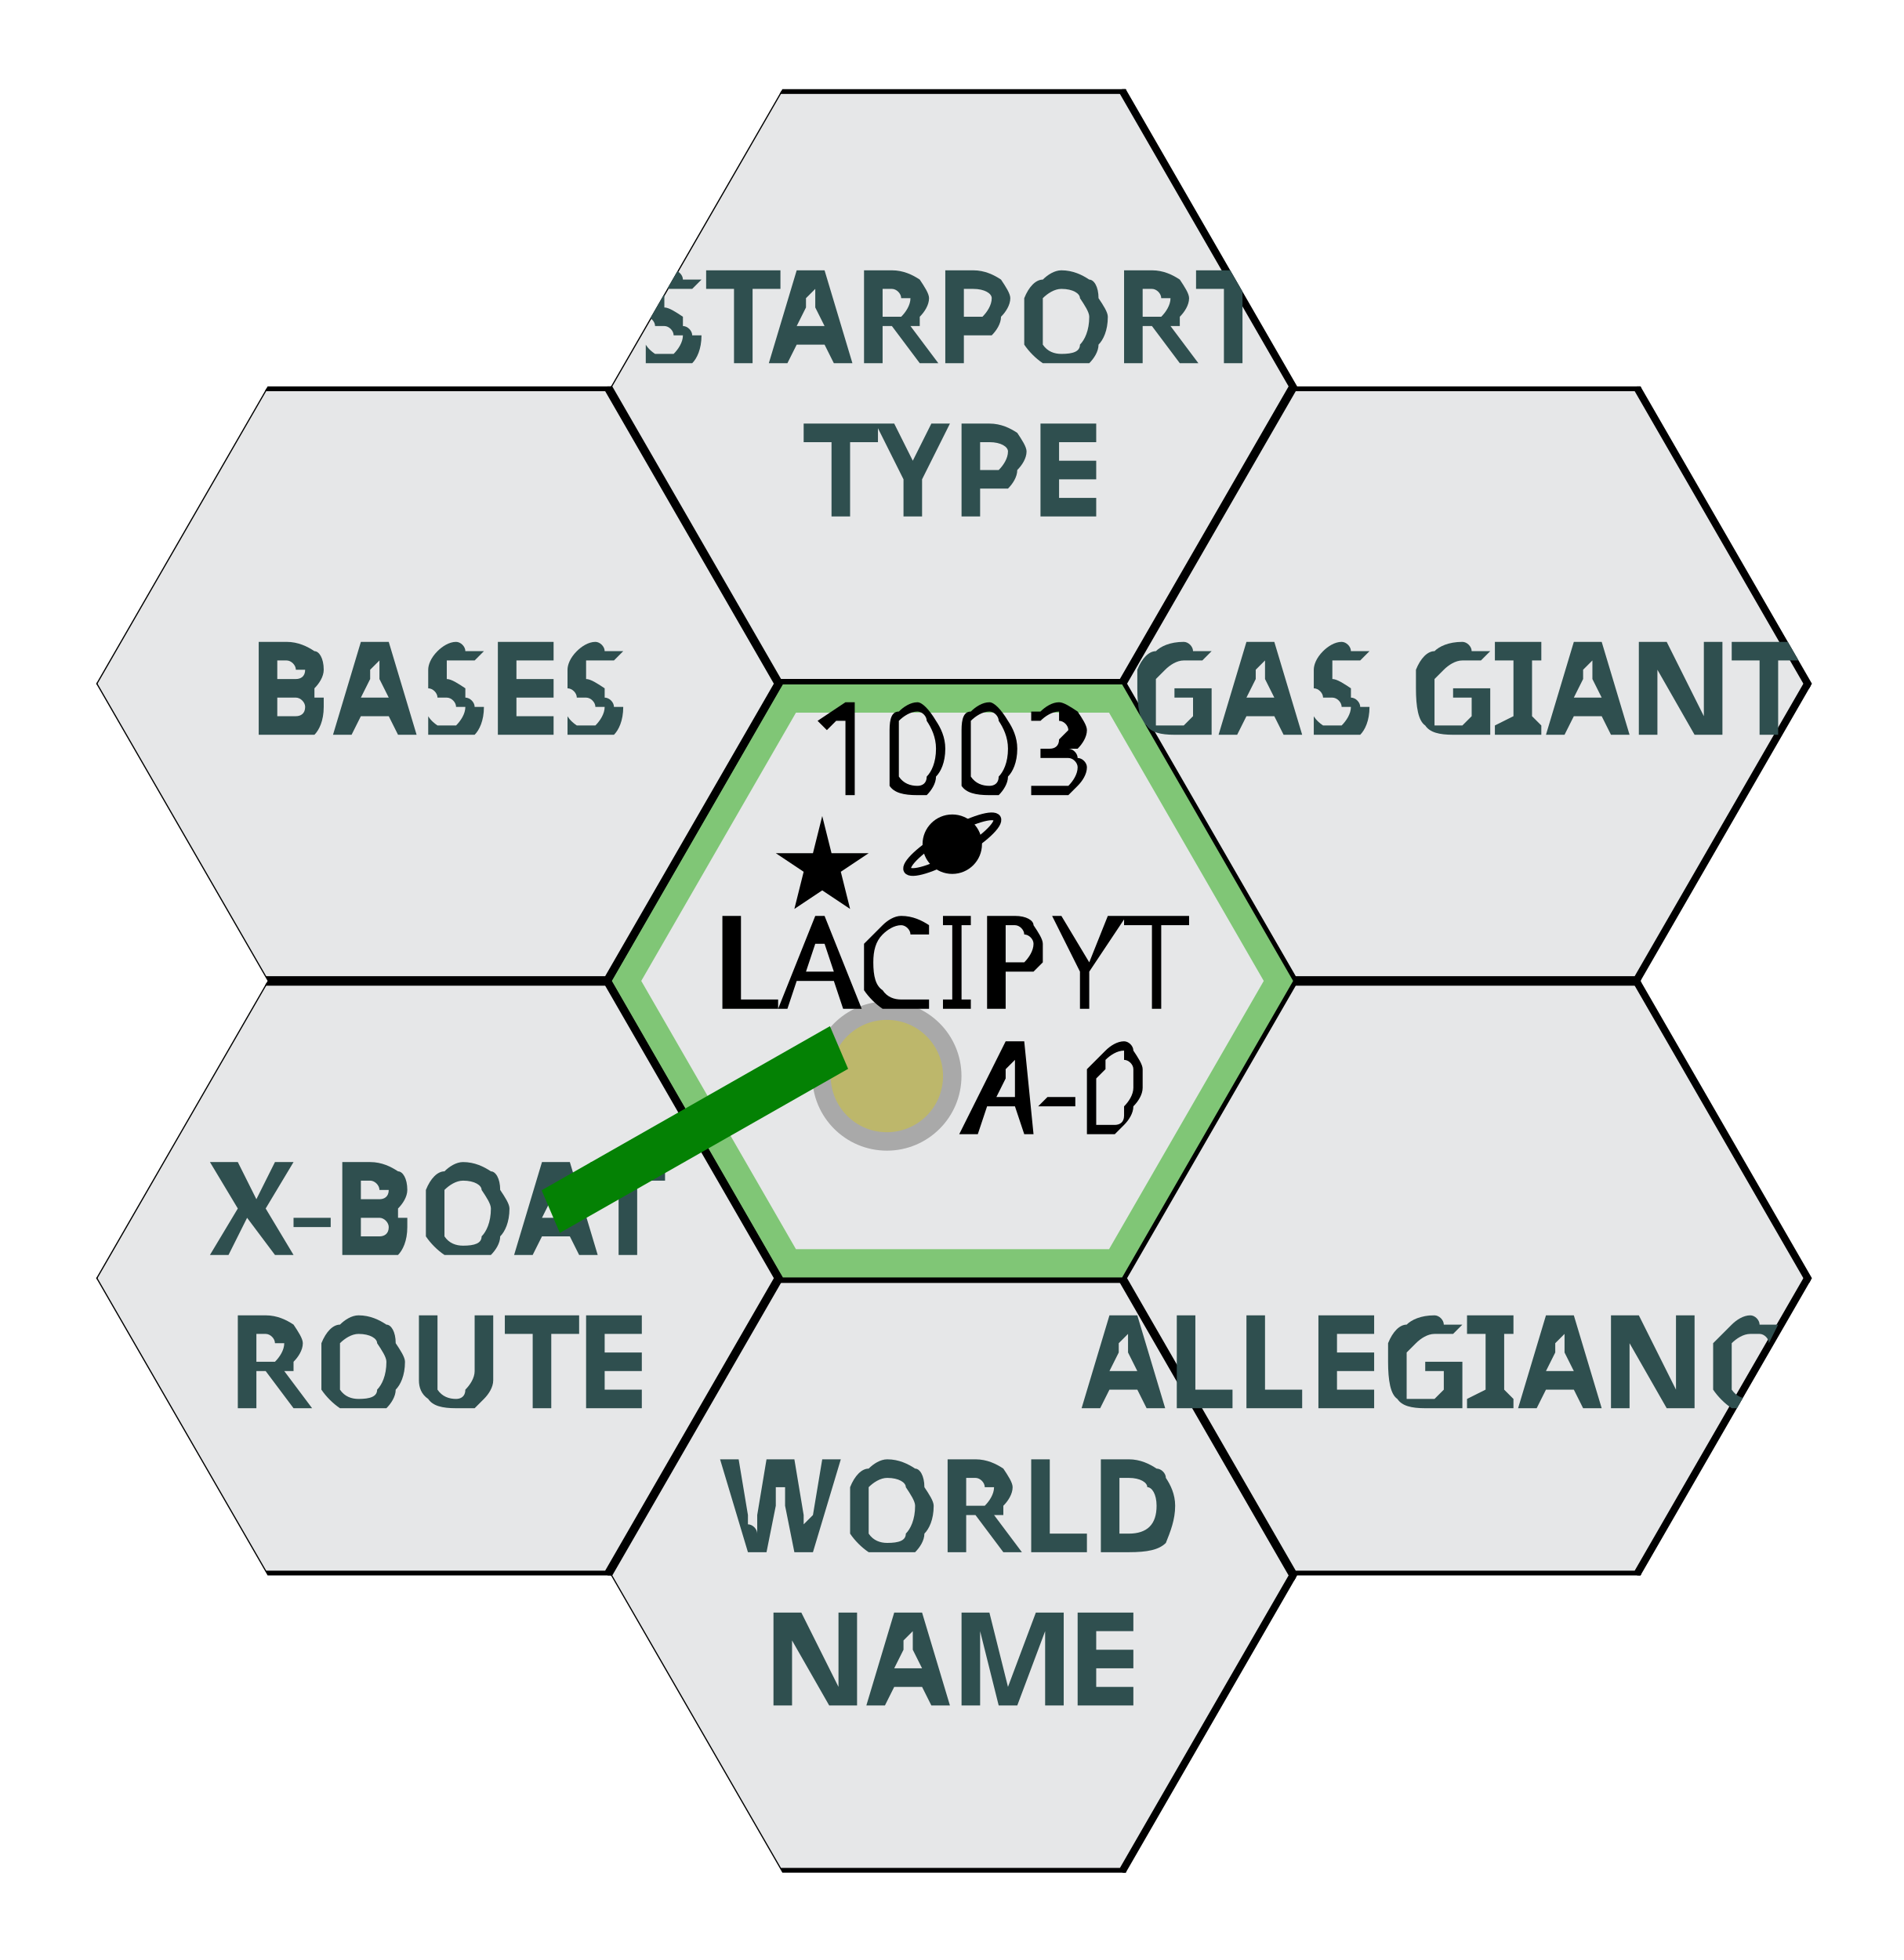
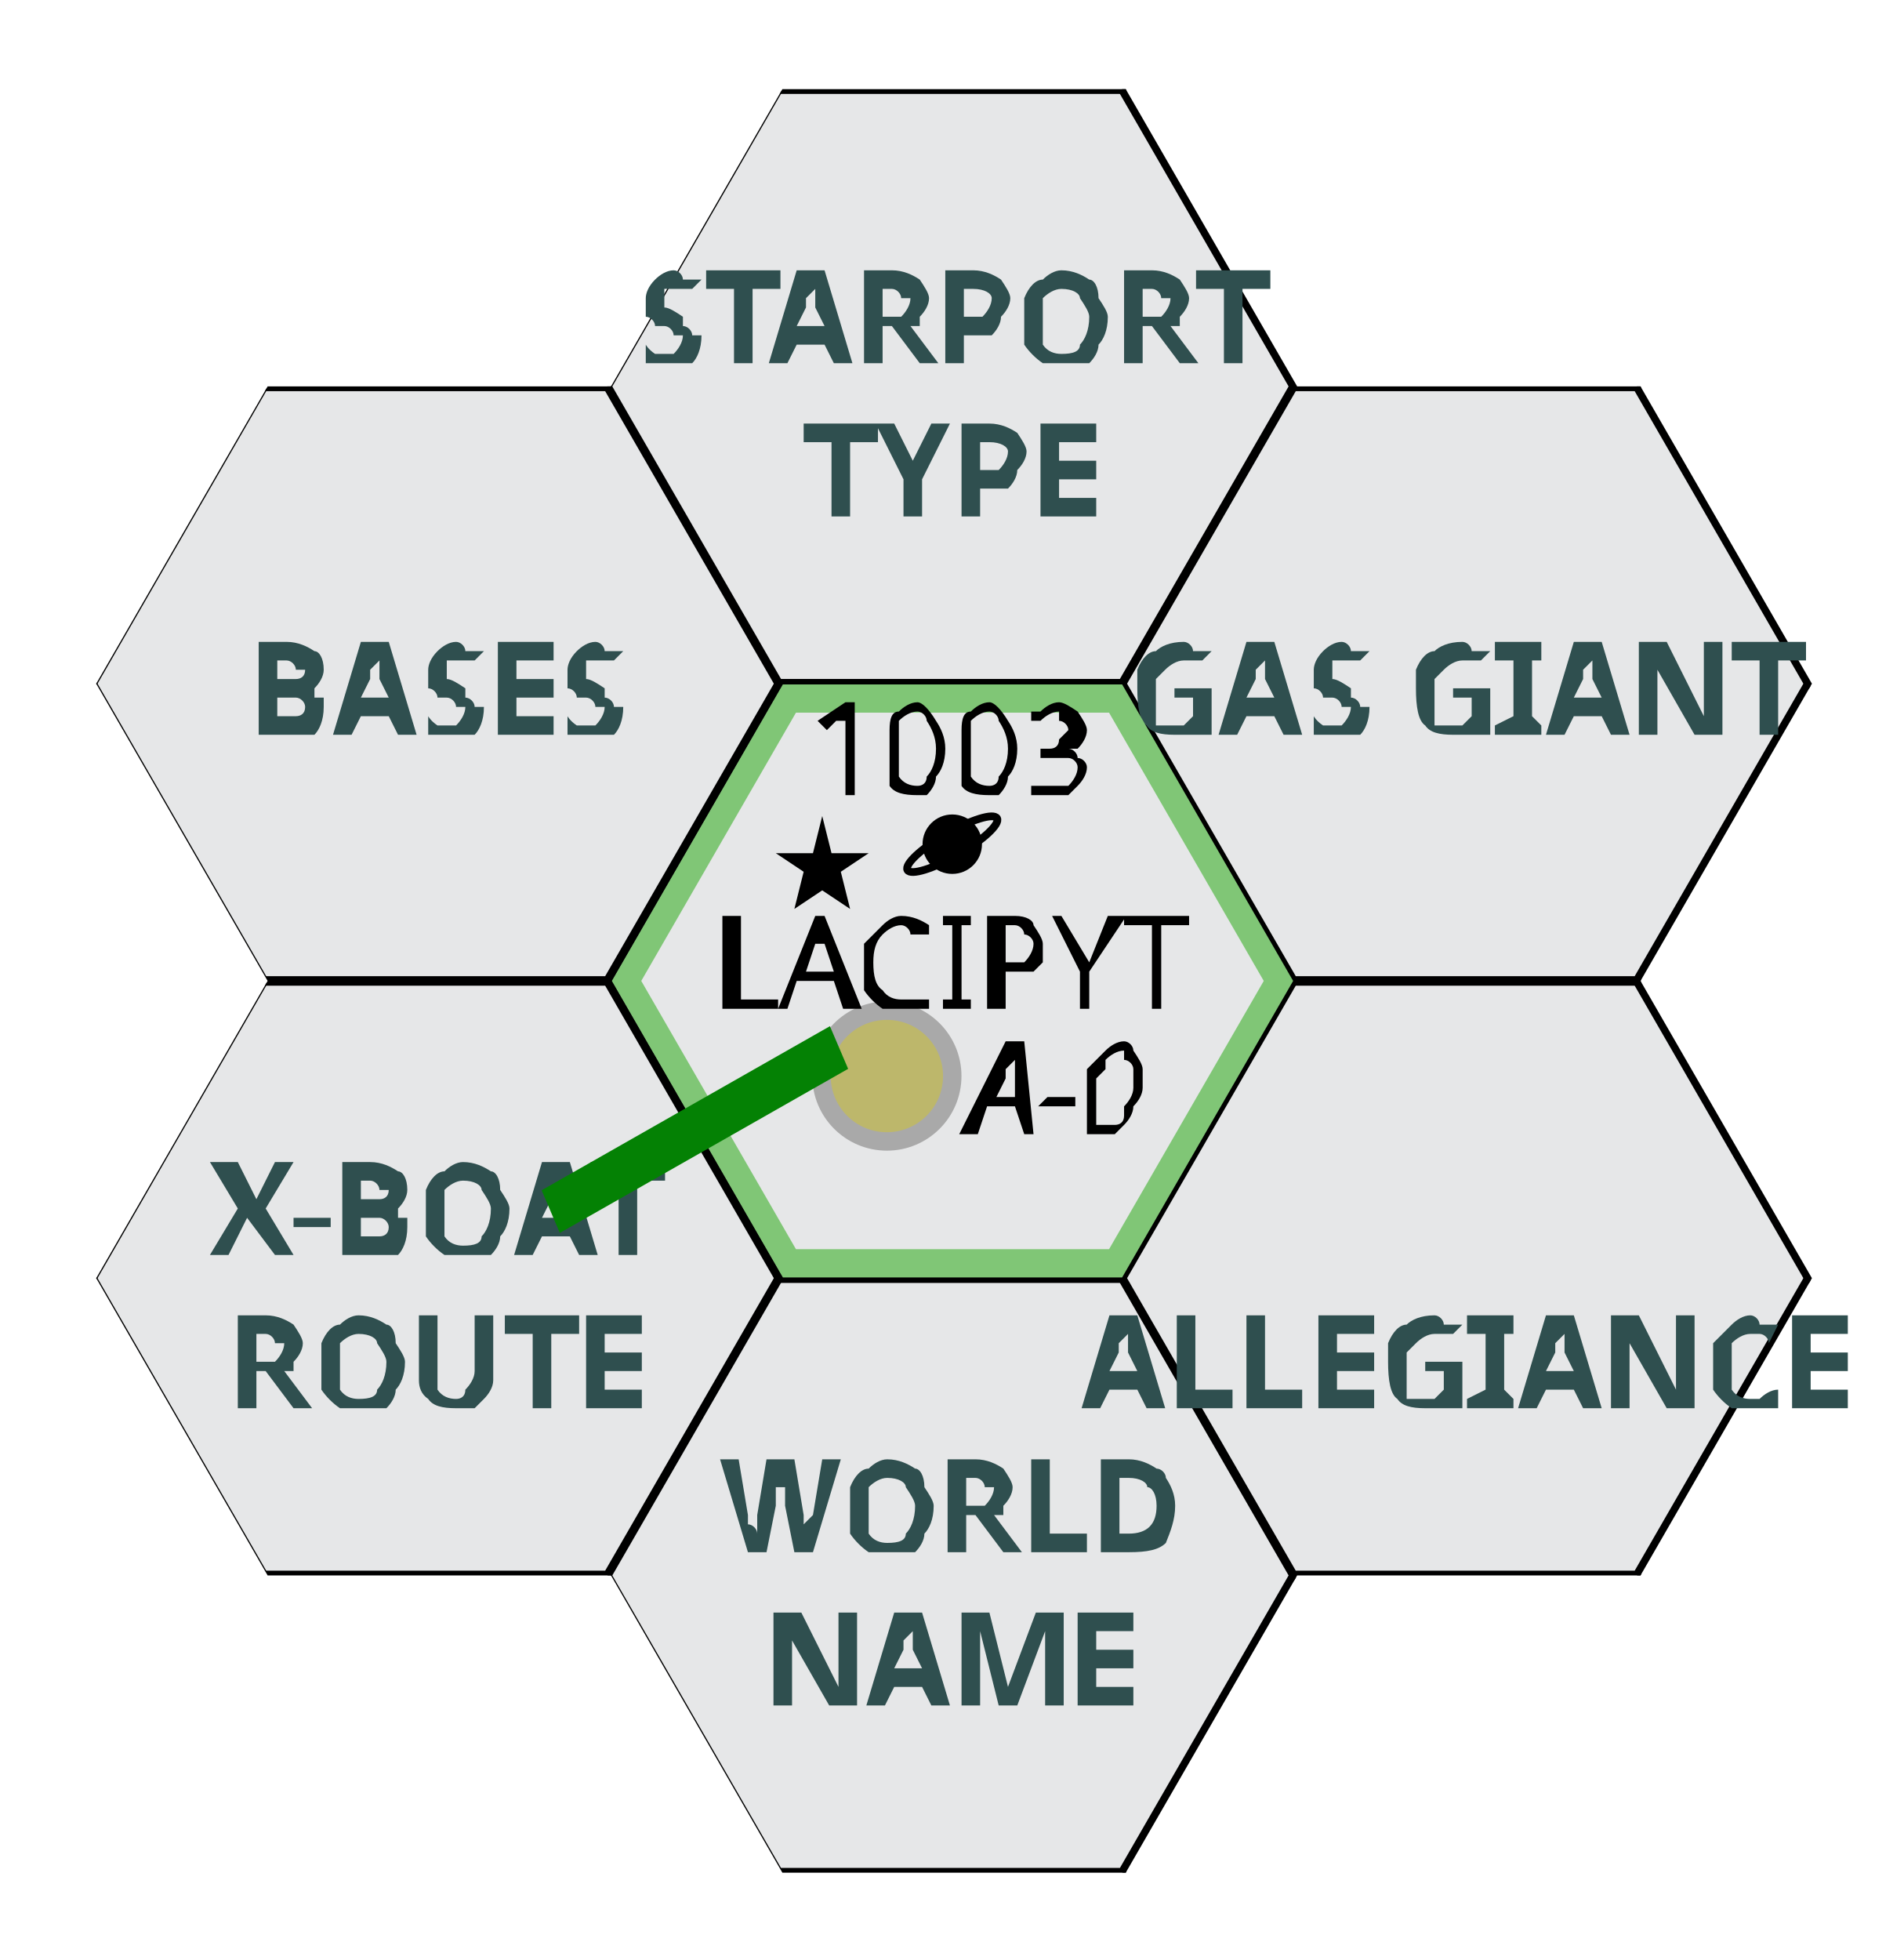
<svg xmlns="http://www.w3.org/2000/svg" version="1.1" baseProfile="full" width="205" height="211" viewBox="0 0 205 211" clip="0 205 0 211">
  <defs>
    <clipPath id="did1">
      <path d="M1031.17,-357l-0.333,-0.5l0.333,-0.5h0.667l0.333,-0.5h0.667l0.333,0.5h0.667l0.333,0.5l-0.333,0.5l0.333,0.5l-0.333,0.5h-0.667l-0.333,0.5h-0.667l-0.333,-0.5h-0.667l-0.333,-0.5l0.333,-0.5Z" />
    </clipPath>
    <clipPath id="did2">
      <path d="M1023.17,-359l-0.333,-0.5l0.333,-0.5h0.667l0.333,0.5h0.667l0.333,-0.5h0.667l0.333,0.5h0.667l0.333,-0.5h0.667l0.333,0.5h0.667l0.333,-0.5h0.667l0.333,0.5h0.667l0.333,-0.5h0.667l0.333,0.5h0.667l0.333,-0.5h0.667l0.333,0.5h0.667l0.333,-0.5h0.667l0.333,0.5h0.667l0.333,-0.5h0.667l0.333,0.5h0.667l0.333,-0.5h0.667l0.333,0.5h0.667l0.333,-0.5h0.667l0.333,0.5h0.667l0.333,-0.5h0.667l0.333,0.5h0.667l0.333,-0.5h0.667l0.333,0.5h0.667l0.333,-0.5h0.667l0.333,0.5h0.667l0.333,-0.5h0.667l0.333,0.5h0.667l0.333,-0.5h0.667l0.333,0.5h0.667l0.333,-0.5h0.667l0.333,0.5h0.667l0.333,0.5l-0.333,0.5l0.333,0.5l-0.333,0.5l0.333,0.5l-0.333,0.5l0.333,0.5l-0.333,0.5l0.333,0.5l-0.333,0.5l0.333,0.5l-0.333,0.5l0.333,0.5l-0.333,0.5l0.333,0.5l-0.333,0.5l0.333,0.5l-0.333,0.5l0.333,0.5l-0.333,0.5l0.333,0.5l-0.333,0.5l0.333,0.5l-0.333,0.5l0.333,0.5l-0.333,0.5l0.333,0.5l-0.333,0.5l0.333,0.5l-0.333,0.5l0.333,0.5l-0.333,0.5l0.333,0.5l-0.333,0.5l0.333,0.5l-0.333,0.5l0.333,0.5l-0.333,0.5l0.333,0.5l-0.333,0.5l0.333,0.5l-0.333,0.5l0.333,0.5l-0.333,0.5l0.333,0.5l-0.333,0.5l0.333,0.5l-0.333,0.5l0.333,0.5l-0.333,0.5l0.333,0.5l-0.333,0.5l0.333,0.5l-0.333,0.5l0.333,0.5l-0.333,0.5l0.333,0.5l-0.333,0.5l0.333,0.5l-0.333,0.5l0.333,0.5l-0.333,0.5l0.333,0.5l-0.333,0.5l0.333,0.5l-0.333,0.5l0.333,0.5l-0.333,0.5l0.333,0.5l-0.333,0.5l0.333,0.5l-0.333,0.5l0.333,0.5l-0.333,0.5l0.333,0.5l-0.333,0.5l0.333,0.5l-0.333,0.5l0.333,0.5l-0.333,0.5h-0.667l-0.333,-0.5h-0.667l-0.333,0.5h-0.667l-0.333,-0.5h-0.667l-0.333,0.5h-0.667l-0.333,-0.5h-0.667l-0.333,0.5h-0.667l-0.333,-0.5h-0.667l-0.333,0.5h-0.667l-0.333,-0.5h-0.667l-0.333,0.5h-0.667l-0.333,-0.5h-0.667l-0.333,0.5h-0.667l-0.333,-0.5h-0.667l-0.333,0.5h-0.667l-0.333,-0.5h-0.667l-0.333,0.5h-0.667l-0.333,-0.5h-0.667l-0.333,0.5h-0.667l-0.333,-0.5h-0.667l-0.333,0.5h-0.667l-0.333,-0.5h-0.667l-0.333,0.5h-0.667l-0.333,-0.5h-0.667l-0.333,0.5h-0.667l-0.333,-0.5h-0.667l-0.333,0.5h-0.667l-0.333,-0.5h-0.667l-0.333,0.5h-0.667l-0.333,-0.5h-0.667l-0.333,0.5h-0.667l-0.333,-0.5h-0.667l-0.333,-0.5l0.333,-0.5l-0.333,-0.5l0.333,-0.5l-0.333,-0.5l0.333,-0.5l-0.333,-0.5l0.333,-0.5l-0.333,-0.5l0.333,-0.5l-0.333,-0.5l0.333,-0.5l-0.333,-0.5l0.333,-0.5l-0.333,-0.5l0.333,-0.5l-0.333,-0.5l0.333,-0.5l-0.333,-0.5l0.333,-0.5l-0.333,-0.5l0.333,-0.5l-0.333,-0.5l0.333,-0.5l-0.333,-0.5l0.333,-0.5l-0.333,-0.5l0.333,-0.5l-0.333,-0.5l0.333,-0.5l-0.333,-0.5l0.333,-0.5l-0.333,-0.5l0.333,-0.5l-0.333,-0.5l0.333,-0.5l-0.333,-0.5l0.333,-0.5l-0.333,-0.5l0.333,-0.5l-0.333,-0.5l0.333,-0.5l-0.333,-0.5l0.333,-0.5l-0.333,-0.5l0.333,-0.5l-0.333,-0.5l0.333,-0.5l-0.333,-0.5l0.333,-0.5l-0.333,-0.5l0.333,-0.5l-0.333,-0.5l0.333,-0.5l-0.333,-0.5l0.333,-0.5l-0.333,-0.5l0.333,-0.5l-0.333,-0.5l0.333,-0.5l-0.333,-0.5l0.333,-0.5l-0.333,-0.5l0.333,-0.5l-0.333,-0.5l0.333,-0.5l-0.333,-0.5l0.333,-0.5l-0.333,-0.5l0.333,-0.5l-0.333,-0.5l0.333,-0.5l-0.333,-0.5l0.333,-0.5l-0.333,-0.5l0.333,-0.5l-0.333,-0.5l0.333,-0.5Z" />
    </clipPath>
    <clipPath id="did3">
+       <path d="M1031.17,-357l-0.333,-0.5l0.333,-0.5h0.667l0.333,-0.5h0.667l0.333,0.5h0.667l0.333,0.5l-0.333,0.5l0.333,0.5l-0.333,0.5h-0.667l-0.333,0.5h-0.667l-0.333,-0.5h-0.667l-0.333,-0.5l0.333,-0.5Z" />
+     </clipPath>
+     <clipPath id="did4">
      <path d="M1023.17,-359l-0.333,-0.5l0.333,-0.5h0.667l0.333,0.5h0.667l0.333,-0.5h0.667l0.333,0.5h0.667l0.333,-0.5h0.667l0.333,0.5h0.667l0.333,-0.5h0.667l0.333,0.5h0.667l0.333,-0.5h0.667l0.333,0.5h0.667l0.333,-0.5h0.667l0.333,0.5h0.667l0.333,-0.5h0.667l0.333,0.5h0.667l0.333,-0.5h0.667l0.333,0.5h0.667l0.333,-0.5h0.667l0.333,0.5h0.667l0.333,-0.5h0.667l0.333,0.5h0.667l0.333,-0.5h0.667l0.333,0.5h0.667l0.333,-0.5h0.667l0.333,0.5h0.667l0.333,-0.5h0.667l0.333,0.5h0.667l0.333,-0.5h0.667l0.333,0.5h0.667l0.333,-0.5h0.667l0.333,0.5h0.667l0.333,-0.5h0.667l0.333,0.5h0.667l0.333,0.5l-0.333,0.5l0.333,0.5l-0.333,0.5l0.333,0.5l-0.333,0.5l0.333,0.5l-0.333,0.5l0.333,0.5l-0.333,0.5l0.333,0.5l-0.333,0.5l0.333,0.5l-0.333,0.5l0.333,0.5l-0.333,0.5l0.333,0.5l-0.333,0.5l0.333,0.5l-0.333,0.5l0.333,0.5l-0.333,0.5l0.333,0.5l-0.333,0.5l0.333,0.5l-0.333,0.5l0.333,0.5l-0.333,0.5l0.333,0.5l-0.333,0.5l0.333,0.5l-0.333,0.5l0.333,0.5l-0.333,0.5l0.333,0.5l-0.333,0.5l0.333,0.5l-0.333,0.5l0.333,0.5l-0.333,0.5l0.333,0.5l-0.333,0.5l0.333,0.5l-0.333,0.5l0.333,0.5l-0.333,0.5l0.333,0.5l-0.333,0.5l0.333,0.5l-0.333,0.5l0.333,0.5l-0.333,0.5l0.333,0.5l-0.333,0.5l0.333,0.5l-0.333,0.5l0.333,0.5l-0.333,0.5l0.333,0.5l-0.333,0.5l0.333,0.5l-0.333,0.5l0.333,0.5l-0.333,0.5l0.333,0.5l-0.333,0.5l0.333,0.5l-0.333,0.5l0.333,0.5l-0.333,0.5l0.333,0.5l-0.333,0.5l0.333,0.5l-0.333,0.5l0.333,0.5l-0.333,0.5l0.333,0.5l-0.333,0.5l0.333,0.5l-0.333,0.5h-0.667l-0.333,-0.5h-0.667l-0.333,0.5h-0.667l-0.333,-0.5h-0.667l-0.333,0.5h-0.667l-0.333,-0.5h-0.667l-0.333,0.5h-0.667l-0.333,-0.5h-0.667l-0.333,0.5h-0.667l-0.333,-0.5h-0.667l-0.333,0.5h-0.667l-0.333,-0.5h-0.667l-0.333,0.5h-0.667l-0.333,-0.5h-0.667l-0.333,0.5h-0.667l-0.333,-0.5h-0.667l-0.333,0.5h-0.667l-0.333,-0.5h-0.667l-0.333,0.5h-0.667l-0.333,-0.5h-0.667l-0.333,0.5h-0.667l-0.333,-0.5h-0.667l-0.333,0.5h-0.667l-0.333,-0.5h-0.667l-0.333,0.5h-0.667l-0.333,-0.5h-0.667l-0.333,0.5h-0.667l-0.333,-0.5h-0.667l-0.333,0.5h-0.667l-0.333,-0.5h-0.667l-0.333,0.5h-0.667l-0.333,-0.5h-0.667l-0.333,-0.5l0.333,-0.5l-0.333,-0.5l0.333,-0.5l-0.333,-0.5l0.333,-0.5l-0.333,-0.5l0.333,-0.5l-0.333,-0.5l0.333,-0.5l-0.333,-0.5l0.333,-0.5l-0.333,-0.5l0.333,-0.5l-0.333,-0.5l0.333,-0.5l-0.333,-0.5l0.333,-0.5l-0.333,-0.5l0.333,-0.5l-0.333,-0.5l0.333,-0.5l-0.333,-0.5l0.333,-0.5l-0.333,-0.5l0.333,-0.5l-0.333,-0.5l0.333,-0.5l-0.333,-0.5l0.333,-0.5l-0.333,-0.5l0.333,-0.5l-0.333,-0.5l0.333,-0.5l-0.333,-0.5l0.333,-0.5l-0.333,-0.5l0.333,-0.5l-0.333,-0.5l0.333,-0.5l-0.333,-0.5l0.333,-0.5l-0.333,-0.5l0.333,-0.5l-0.333,-0.5l0.333,-0.5l-0.333,-0.5l0.333,-0.5l-0.333,-0.5l0.333,-0.5l-0.333,-0.5l0.333,-0.5l-0.333,-0.5l0.333,-0.5l-0.333,-0.5l0.333,-0.5l-0.333,-0.5l0.333,-0.5l-0.333,-0.5l0.333,-0.5l-0.333,-0.5l0.333,-0.5l-0.333,-0.5l0.333,-0.5l-0.333,-0.5l0.333,-0.5l-0.333,-0.5l0.333,-0.5l-0.333,-0.5l0.333,-0.5l-0.333,-0.5l0.333,-0.5l-0.333,-0.5l0.333,-0.5l-0.333,-0.5l0.333,-0.5l-0.333,-0.5l0.333,-0.5Z" />
    </clipPath>
-     <clipPath id="did4">
+     <clipPath id="did5">
      <path d="M1031.17,-352l-0.333,-0.5l0.333,-0.5h0.667l0.333,-0.5h0.667l0.333,-0.5h0.667l0.333,-0.5h0.667l0.333,0.5l-0.333,0.5l0.333,0.5l-0.333,0.5l0.333,0.5l-0.333,0.5h-0.667l-0.333,0.5h-0.667l-0.333,0.5h-0.667l-0.333,0.5h-0.667l-0.333,-0.5l0.333,-0.5l-0.333,-0.5l0.333,-0.5Z" />
    </clipPath>
-     <clipPath id="did5">
+     <clipPath id="did6">
      <path d="M1031.17,-357l-0.333,-0.5l0.333,-0.5h0.667l0.333,-0.5h0.667l0.333,0.5h0.667l0.333,0.5l-0.333,0.5l0.333,0.5l-0.333,0.5h-0.667l-0.333,0.5h-0.667l-0.333,-0.5h-0.667l-0.333,-0.5l0.333,-0.5Z" />
    </clipPath>
  </defs>
  <g fill="None" stroke="None" transform="matrix(1,0,0,1,0,0) matrix(55.4256,0,0,64,-57124.4,22953.6)">
    <g clip-path="url(#did1)">
      <rect x="1030.65" y="-358.65" width="3.7" height="3.3" fill="rgb(230,231,232)" />
      <path d="M1028.83,-359.5v0l0.333,0.5h0.667l0.333,-0.5" stroke="rgb(0,0,0)" stroke-width="0.016" />
      <path d="M1028.83,-358.5v0l0.333,0.5h0.667l0.333,-0.5" stroke="rgb(0,0,0)" stroke-width="0.016" />
      <path d="M1028.83,-357.5v0l0.333,0.5h0.667l0.333,-0.5" stroke="rgb(0,0,0)" stroke-width="0.016" />
      <path d="M1028.83,-356.5v0l0.333,0.5h0.667l0.333,-0.5" stroke="rgb(0,0,0)" stroke-width="0.016" />
      <path d="M1028.83,-355.5v0l0.333,0.5h0.667l0.333,-0.5" stroke="rgb(0,0,0)" stroke-width="0.016" />
      <path d="M1028.83,-354.5v0l0.333,0.5h0.667l0.333,-0.5" stroke="rgb(0,0,0)" stroke-width="0.016" />
      <path d="M1029.83,-359v0l0.333,0.5h0.667l0.333,-0.5" stroke="rgb(0,0,0)" stroke-width="0.016" />
      <path d="M1029.83,-358v0l0.333,0.5h0.667l0.333,-0.5" stroke="rgb(0,0,0)" stroke-width="0.016" />
      <path d="M1029.83,-357v0l0.333,0.5h0.667l0.333,-0.5" stroke="rgb(0,0,0)" stroke-width="0.016" />
      <path d="M1029.83,-356v0l0.333,0.5h0.667l0.333,-0.5" stroke="rgb(0,0,0)" stroke-width="0.016" />
      <path d="M1029.83,-355v0l0.333,0.5h0.667l0.333,-0.5" stroke="rgb(0,0,0)" stroke-width="0.016" />
      <path d="M1029.83,-354v0l0.333,0.5h0.667l0.333,-0.5" stroke="rgb(0,0,0)" stroke-width="0.016" />
      <path d="M1030.83,-359.5v0l0.333,0.5h0.667l0.333,-0.5" stroke="rgb(0,0,0)" stroke-width="0.016" />
      <path d="M1030.83,-358.5v0l0.333,0.5h0.667l0.333,-0.5" stroke="rgb(0,0,0)" stroke-width="0.016" />
      <path d="M1030.83,-357.5v0l0.333,0.5h0.667l0.333,-0.5" stroke="rgb(0,0,0)" stroke-width="0.016" />
      <path d="M1030.83,-356.5v0l0.333,0.5h0.667l0.333,-0.5" stroke="rgb(0,0,0)" stroke-width="0.016" />
      <path d="M1030.83,-355.5v0l0.333,0.5h0.667l0.333,-0.5" stroke="rgb(0,0,0)" stroke-width="0.016" />
      <path d="M1030.83,-354.5v0l0.333,0.5h0.667l0.333,-0.5" stroke="rgb(0,0,0)" stroke-width="0.016" />
      <path d="M1031.83,-359v0l0.333,0.5h0.667l0.333,-0.5" stroke="rgb(0,0,0)" stroke-width="0.016" />
      <path d="M1031.83,-358v0l0.333,0.5h0.667l0.333,-0.5" stroke="rgb(0,0,0)" stroke-width="0.016" />
      <path d="M1031.83,-357v0l0.333,0.5h0.667l0.333,-0.5" stroke="rgb(0,0,0)" stroke-width="0.016" />
      <path d="M1031.83,-356v0l0.333,0.5h0.667l0.333,-0.5" stroke="rgb(0,0,0)" stroke-width="0.016" />
      <path d="M1031.83,-355v0l0.333,0.5h0.667l0.333,-0.5" stroke="rgb(0,0,0)" stroke-width="0.016" />
      <path d="M1031.83,-354v0l0.333,0.5h0.667l0.333,-0.5" stroke="rgb(0,0,0)" stroke-width="0.016" />
      <path d="M1032.83,-359.5v0l0.333,0.5h0.667l0.333,-0.5" stroke="rgb(0,0,0)" stroke-width="0.016" />
      <path d="M1032.83,-358.5v0l0.333,0.5h0.667l0.333,-0.5" stroke="rgb(0,0,0)" stroke-width="0.016" />
      <path d="M1032.83,-357.5v0l0.333,0.5h0.667l0.333,-0.5" stroke="rgb(0,0,0)" stroke-width="0.016" />
      <path d="M1032.83,-356.5v0l0.333,0.5h0.667l0.333,-0.5" stroke="rgb(0,0,0)" stroke-width="0.016" />
      <path d="M1032.83,-355.5v0l0.333,0.5h0.667l0.333,-0.5" stroke="rgb(0,0,0)" stroke-width="0.016" />
      <path d="M1032.83,-354.5v0l0.333,0.5h0.667l0.333,-0.5" stroke="rgb(0,0,0)" stroke-width="0.016" />
      <path d="M1033.83,-359v0l0.333,0.5h0.667l0.333,-0.5" stroke="rgb(0,0,0)" stroke-width="0.016" />
      <path d="M1033.83,-358v0l0.333,0.5h0.667l0.333,-0.5" stroke="rgb(0,0,0)" stroke-width="0.016" />
      <path d="M1033.83,-357v0l0.333,0.5h0.667l0.333,-0.5" stroke="rgb(0,0,0)" stroke-width="0.016" />
      <path d="M1033.83,-356v0l0.333,0.5h0.667l0.333,-0.5" stroke="rgb(0,0,0)" stroke-width="0.016" />
      <path d="M1033.83,-355v0l0.333,0.5h0.667l0.333,-0.5" stroke="rgb(0,0,0)" stroke-width="0.016" />
      <path d="M1033.83,-354v0l0.333,0.5h0.667l0.333,-0.5" stroke="rgb(0,0,0)" stroke-width="0.016" />
-       <g transform="translate(1028.5,-359) scale(1.1547 1)">
-         <text font-family="Calibri" font-size="0.35" font-weight="bold" text-anchor="middle" x="0" y="-0.065" fill="rgb(47,79,79)">WORLD</text>
-         <text font-family="Calibri" font-size="0.35" font-weight="bold" text-anchor="middle" x="0" y="0.362" fill="rgb(47,79,79)">CHARACTERISTICS</text>
-       </g>
-       <text transform="translate(1028.5,-355) scale(1.1547 1)" font-family="Calibri" font-size="0.35" font-weight="bold" text-anchor="middle" x="0" y="0.149" fill="rgb(47,79,79)">POPULATION</text>
-       <text transform="translate(1036.5,-359) scale(1.1547 1)" font-family="Calibri" font-size="0.35" font-weight="bold" text-anchor="middle" x="0" y="0.149" fill="rgb(47,79,79)">TRAVEL ZONES</text>
-       <text transform="translate(1036.5,-355) scale(1.1547 1)" font-family="Calibri" font-size="0.35" font-weight="bold" text-anchor="middle" x="0" y="0.149" fill="rgb(47,79,79)">BASES</text>
-       <text transform="translate(1032.5,-359) scale(1.1547 1)" font-family="Calibri" font-size="0.35" font-weight="bold" text-anchor="middle" x="0" y="0.149" fill="rgb(47,79,79)">MAP LEGEND</text>
-       <g transform="translate(1032.5,-358) scale(1.1547 1)">
-         <text font-family="Calibri" font-size="0.21" font-weight="bold" text-anchor="middle" x="0" y="-0.039" fill="rgb(47,79,79)">STARPORT</text>
-         <text font-family="Calibri" font-size="0.21" font-weight="bold" text-anchor="middle" x="0" y="0.217" fill="rgb(47,79,79)">TYPE</text>
-       </g>
-       <text transform="translate(1033.5,-357.5) scale(1.1547 1)" font-family="Calibri" font-size="0.21" font-weight="bold" text-anchor="middle" x="0" y="0.089" fill="rgb(47,79,79)">GAS GIANT</text>
-       <g transform="translate(1033.5,-356.5) scale(1.1547 1)">
-         <text font-family="Calibri" font-size="0.21" font-weight="bold" text-anchor="middle" x="0" y="-0.039" fill="rgb(47,79,79)" />
-         <text font-family="Calibri" font-size="0.21" font-weight="bold" text-anchor="middle" x="0" y="0.217" fill="rgb(47,79,79)">ALLEGIANCE</text>
-       </g>
-       <g transform="translate(1032.5,-356) scale(1.1547 1)">
-         <text font-family="Calibri" font-size="0.21" font-weight="bold" text-anchor="middle" x="0" y="-0.039" fill="rgb(47,79,79)">WORLD</text>
-         <text font-family="Calibri" font-size="0.21" font-weight="bold" text-anchor="middle" x="0" y="0.217" fill="rgb(47,79,79)">NAME</text>
-       </g>
-       <g transform="translate(1031.5,-356.5) scale(1.1547 1)">
-         <text font-family="Calibri" font-size="0.21" font-weight="bold" text-anchor="middle" x="0" y="-0.039" fill="rgb(47,79,79)">X-BOAT</text>
-         <text font-family="Calibri" font-size="0.21" font-weight="bold" text-anchor="middle" x="0" y="0.217" fill="rgb(47,79,79)">ROUTE</text>
-       </g>
-       <text transform="translate(1031.5,-357.5) scale(1.1547 1)" font-family="Calibri" font-size="0.21" font-weight="bold" text-anchor="middle" x="0" y="0.089" fill="rgb(47,79,79)">BASES</text>
-       <g transform="translate(1033.5,-354.5) scale(1.1547 1)">
-         <text font-family="Calibri" font-size="0.21" font-weight="bold" text-anchor="middle" x="0" y="-0.039" fill="rgb(47,79,79)">NO</text>
-         <text font-family="Calibri" font-size="0.21" font-weight="bold" text-anchor="middle" x="0" y="0.217" fill="rgb(47,79,79)">GAS GIANT</text>
-       </g>
-       <g transform="translate(1031.5,-354.5) scale(1.1547 1)">
-         <text font-family="Calibri" font-size="0.21" font-weight="bold" text-anchor="middle" x="0" y="-0.039" fill="rgb(47,79,79)">TRAVEL</text>
-         <text font-family="Calibri" font-size="0.21" font-weight="bold" text-anchor="middle" x="0" y="0.217" fill="rgb(47,79,79)">ZONE</text>
-       </g>
-       <text transform="translate(1031.5,-353.5) scale(1.1547 1)" font-family="Calibri" font-size="0.21" font-weight="bold" text-anchor="middle" x="0" y="0.089" fill="rgb(47,79,79)">BORDER</text>
+     </g>
+     <g transform="translate(1028.5,-359) scale(1.1547 1)">
+       <text font-family="Calibri" font-size="0.35" font-weight="bold" text-anchor="middle" x="0" y="-0.065" fill="rgb(47,79,79)">WORLD</text>
+       <text font-family="Calibri" font-size="0.35" font-weight="bold" text-anchor="middle" x="0" y="0.362" fill="rgb(47,79,79)">CHARACTERISTICS</text>
+     </g>
+     <text transform="translate(1028.5,-355) scale(1.1547 1)" font-family="Calibri" font-size="0.35" font-weight="bold" text-anchor="middle" x="0" y="0.149" fill="rgb(47,79,79)">POPULATION</text>
+     <text transform="translate(1036.5,-359) scale(1.1547 1)" font-family="Calibri" font-size="0.35" font-weight="bold" text-anchor="middle" x="0" y="0.149" fill="rgb(47,79,79)">TRAVEL ZONES</text>
+     <text transform="translate(1036.5,-355) scale(1.1547 1)" font-family="Calibri" font-size="0.35" font-weight="bold" text-anchor="middle" x="0" y="0.149" fill="rgb(47,79,79)">BASES</text>
+     <text transform="translate(1032.5,-359) scale(1.1547 1)" font-family="Calibri" font-size="0.35" font-weight="bold" text-anchor="middle" x="0" y="0.149" fill="rgb(47,79,79)">MAP LEGEND</text>
+     <g transform="translate(1032.5,-358) scale(1.1547 1)">
+       <text font-family="Calibri" font-size="0.21" font-weight="bold" text-anchor="middle" x="0" y="-0.039" fill="rgb(47,79,79)">STARPORT</text>
+       <text font-family="Calibri" font-size="0.21" font-weight="bold" text-anchor="middle" x="0" y="0.217" fill="rgb(47,79,79)">TYPE</text>
+     </g>
+     <text transform="translate(1033.5,-357.5) scale(1.1547 1)" font-family="Calibri" font-size="0.21" font-weight="bold" text-anchor="middle" x="0" y="0.089" fill="rgb(47,79,79)">GAS GIANT</text>
+     <g transform="translate(1033.5,-356.5) scale(1.1547 1)">
+       <text font-family="Calibri" font-size="0.21" font-weight="bold" text-anchor="middle" x="0" y="-0.039" fill="rgb(47,79,79)" />
+       <text font-family="Calibri" font-size="0.21" font-weight="bold" text-anchor="middle" x="0" y="0.217" fill="rgb(47,79,79)">ALLEGIANCE</text>
+     </g>
+     <g transform="translate(1032.5,-356) scale(1.1547 1)">
+       <text font-family="Calibri" font-size="0.21" font-weight="bold" text-anchor="middle" x="0" y="-0.039" fill="rgb(47,79,79)">WORLD</text>
+       <text font-family="Calibri" font-size="0.21" font-weight="bold" text-anchor="middle" x="0" y="0.217" fill="rgb(47,79,79)">NAME</text>
+     </g>
+     <g transform="translate(1031.5,-356.5) scale(1.1547 1)">
+       <text font-family="Calibri" font-size="0.21" font-weight="bold" text-anchor="middle" x="0" y="-0.039" fill="rgb(47,79,79)">X-BOAT</text>
+       <text font-family="Calibri" font-size="0.21" font-weight="bold" text-anchor="middle" x="0" y="0.217" fill="rgb(47,79,79)">ROUTE</text>
+     </g>
+     <text transform="translate(1031.5,-357.5) scale(1.1547 1)" font-family="Calibri" font-size="0.21" font-weight="bold" text-anchor="middle" x="0" y="0.089" fill="rgb(47,79,79)">BASES</text>
+     <g transform="translate(1033.5,-354.5) scale(1.1547 1)">
+       <text font-family="Calibri" font-size="0.21" font-weight="bold" text-anchor="middle" x="0" y="-0.039" fill="rgb(47,79,79)">NO</text>
+       <text font-family="Calibri" font-size="0.21" font-weight="bold" text-anchor="middle" x="0" y="0.217" fill="rgb(47,79,79)">GAS GIANT</text>
+     </g>
+     <g transform="translate(1031.5,-354.5) scale(1.1547 1)">
+       <text font-family="Calibri" font-size="0.21" font-weight="bold" text-anchor="middle" x="0" y="-0.039" fill="rgb(47,79,79)">TRAVEL</text>
+       <text font-family="Calibri" font-size="0.21" font-weight="bold" text-anchor="middle" x="0" y="0.217" fill="rgb(47,79,79)">ZONE</text>
+     </g>
+     <text transform="translate(1031.5,-353.5) scale(1.1547 1)" font-family="Calibri" font-size="0.21" font-weight="bold" text-anchor="middle" x="0" y="0.089" fill="rgb(47,79,79)">BORDER</text>
+     <g clip-path="url(#did3)">
      <g transform="translate(1032.5,-357) scale(1.1547 1)">
        <path transform="scale(0.866025 1) scale(0.95 0.95)" d="M-0.333,-0.5h0.667l0.333,0.5l-0.333,0.5h-0.667l-0.333,-0.5l0.333,-0.5Z" stroke="rgb(128,198,118)" stroke-width="0.05" />
        <text font-family="Calibri" font-size="0.21" text-anchor="middle" x="0" y="-0.311" fill="rgb(0,0,0)">1003</text>
      </g>
-       <g clip-path="url(#did3)">
-         <path clip-path="url(#did4)" d="M1031.17,-352l-0.333,-0.5l0.333,-0.5h0.667l0.333,-0.5h0.667l0.333,-0.5h0.667l0.333,-0.5h0.667l0.333,0.5l-0.333,0.5l0.333,0.5l-0.333,0.5l0.333,0.5l-0.333,0.5h-0.667l-0.333,0.5h-0.667l-0.333,0.5h-0.667l-0.333,0.5h-0.667l-0.333,-0.5l0.333,-0.5l-0.333,-0.5l0.333,-0.5Z" stroke="rgb(227,39,54)" stroke-width="0.11" stroke-dasharray="0.11 0.11" />
+       <g clip-path="url(#did4)">
+         <path clip-path="url(#did5)" d="M1031.17,-352l-0.333,-0.5l0.333,-0.5h0.667l0.333,-0.5h0.667l0.333,-0.5h0.667l0.333,-0.5h0.667l0.333,0.5l-0.333,0.5l0.333,0.5l-0.333,0.5l0.333,0.5l-0.333,0.5h-0.667l-0.333,0.5h-0.667l-0.333,0.5h-0.667l-0.333,0.5h-0.667l-0.333,-0.5l0.333,-0.5l-0.333,-0.5l0.333,-0.5Z" stroke="rgb(227,39,54)" stroke-width="0.11" stroke-dasharray="0.11 0.11" />
      </g>
    </g>
    <g transform="translate(1032.5,-357) scale(1.1547 1)">
      <g transform="translate(0,-0.23)">
        <circle r="0.05" cx="0" cy="0" fill="rgb(0,0,0)" />
        <ellipse transform="rotate(-30)" rx="0.087" ry="0.02" cx="0" cy="0" stroke="rgb(0,0,0)" stroke-width="0.013" />
      </g>
      <text font-family="Calibri" font-size="0.21" font-style="italic" text-anchor="middle" x="0.175" y="0.259" fill="rgb(0,0,0)">A-0</text>
      <text font-family="Arial" font-size="0.21" font-weight="bold" text-anchor="middle" x="-0.22" y="-0.121" fill="rgb(0,0,0)">★</text>
      <circle transform="translate(-0.11,0.16)" r="0.11" cx="0" cy="0" stroke="rgb(169,169,169)" stroke-width="0.031" fill="rgb(189,183,107)" />
      <text font-family="Calibri" font-size="0.21" text-anchor="middle" x="0" y="0.049" fill="rgb(0,0,0)">LACIPYT</text>
    </g>
-     <line clip-path="url(#did5)" x1="1031.72" y1="-356.612" x2="1032.28" y2="-356.888" stroke="rgb(4,129,4)" stroke-width="0.08" />
+     <line clip-path="url(#did6)" x1="1031.72" y1="-356.612" x2="1032.28" y2="-356.888" stroke="rgb(4,129,4)" stroke-width="0.08" />
  </g>
</svg>
